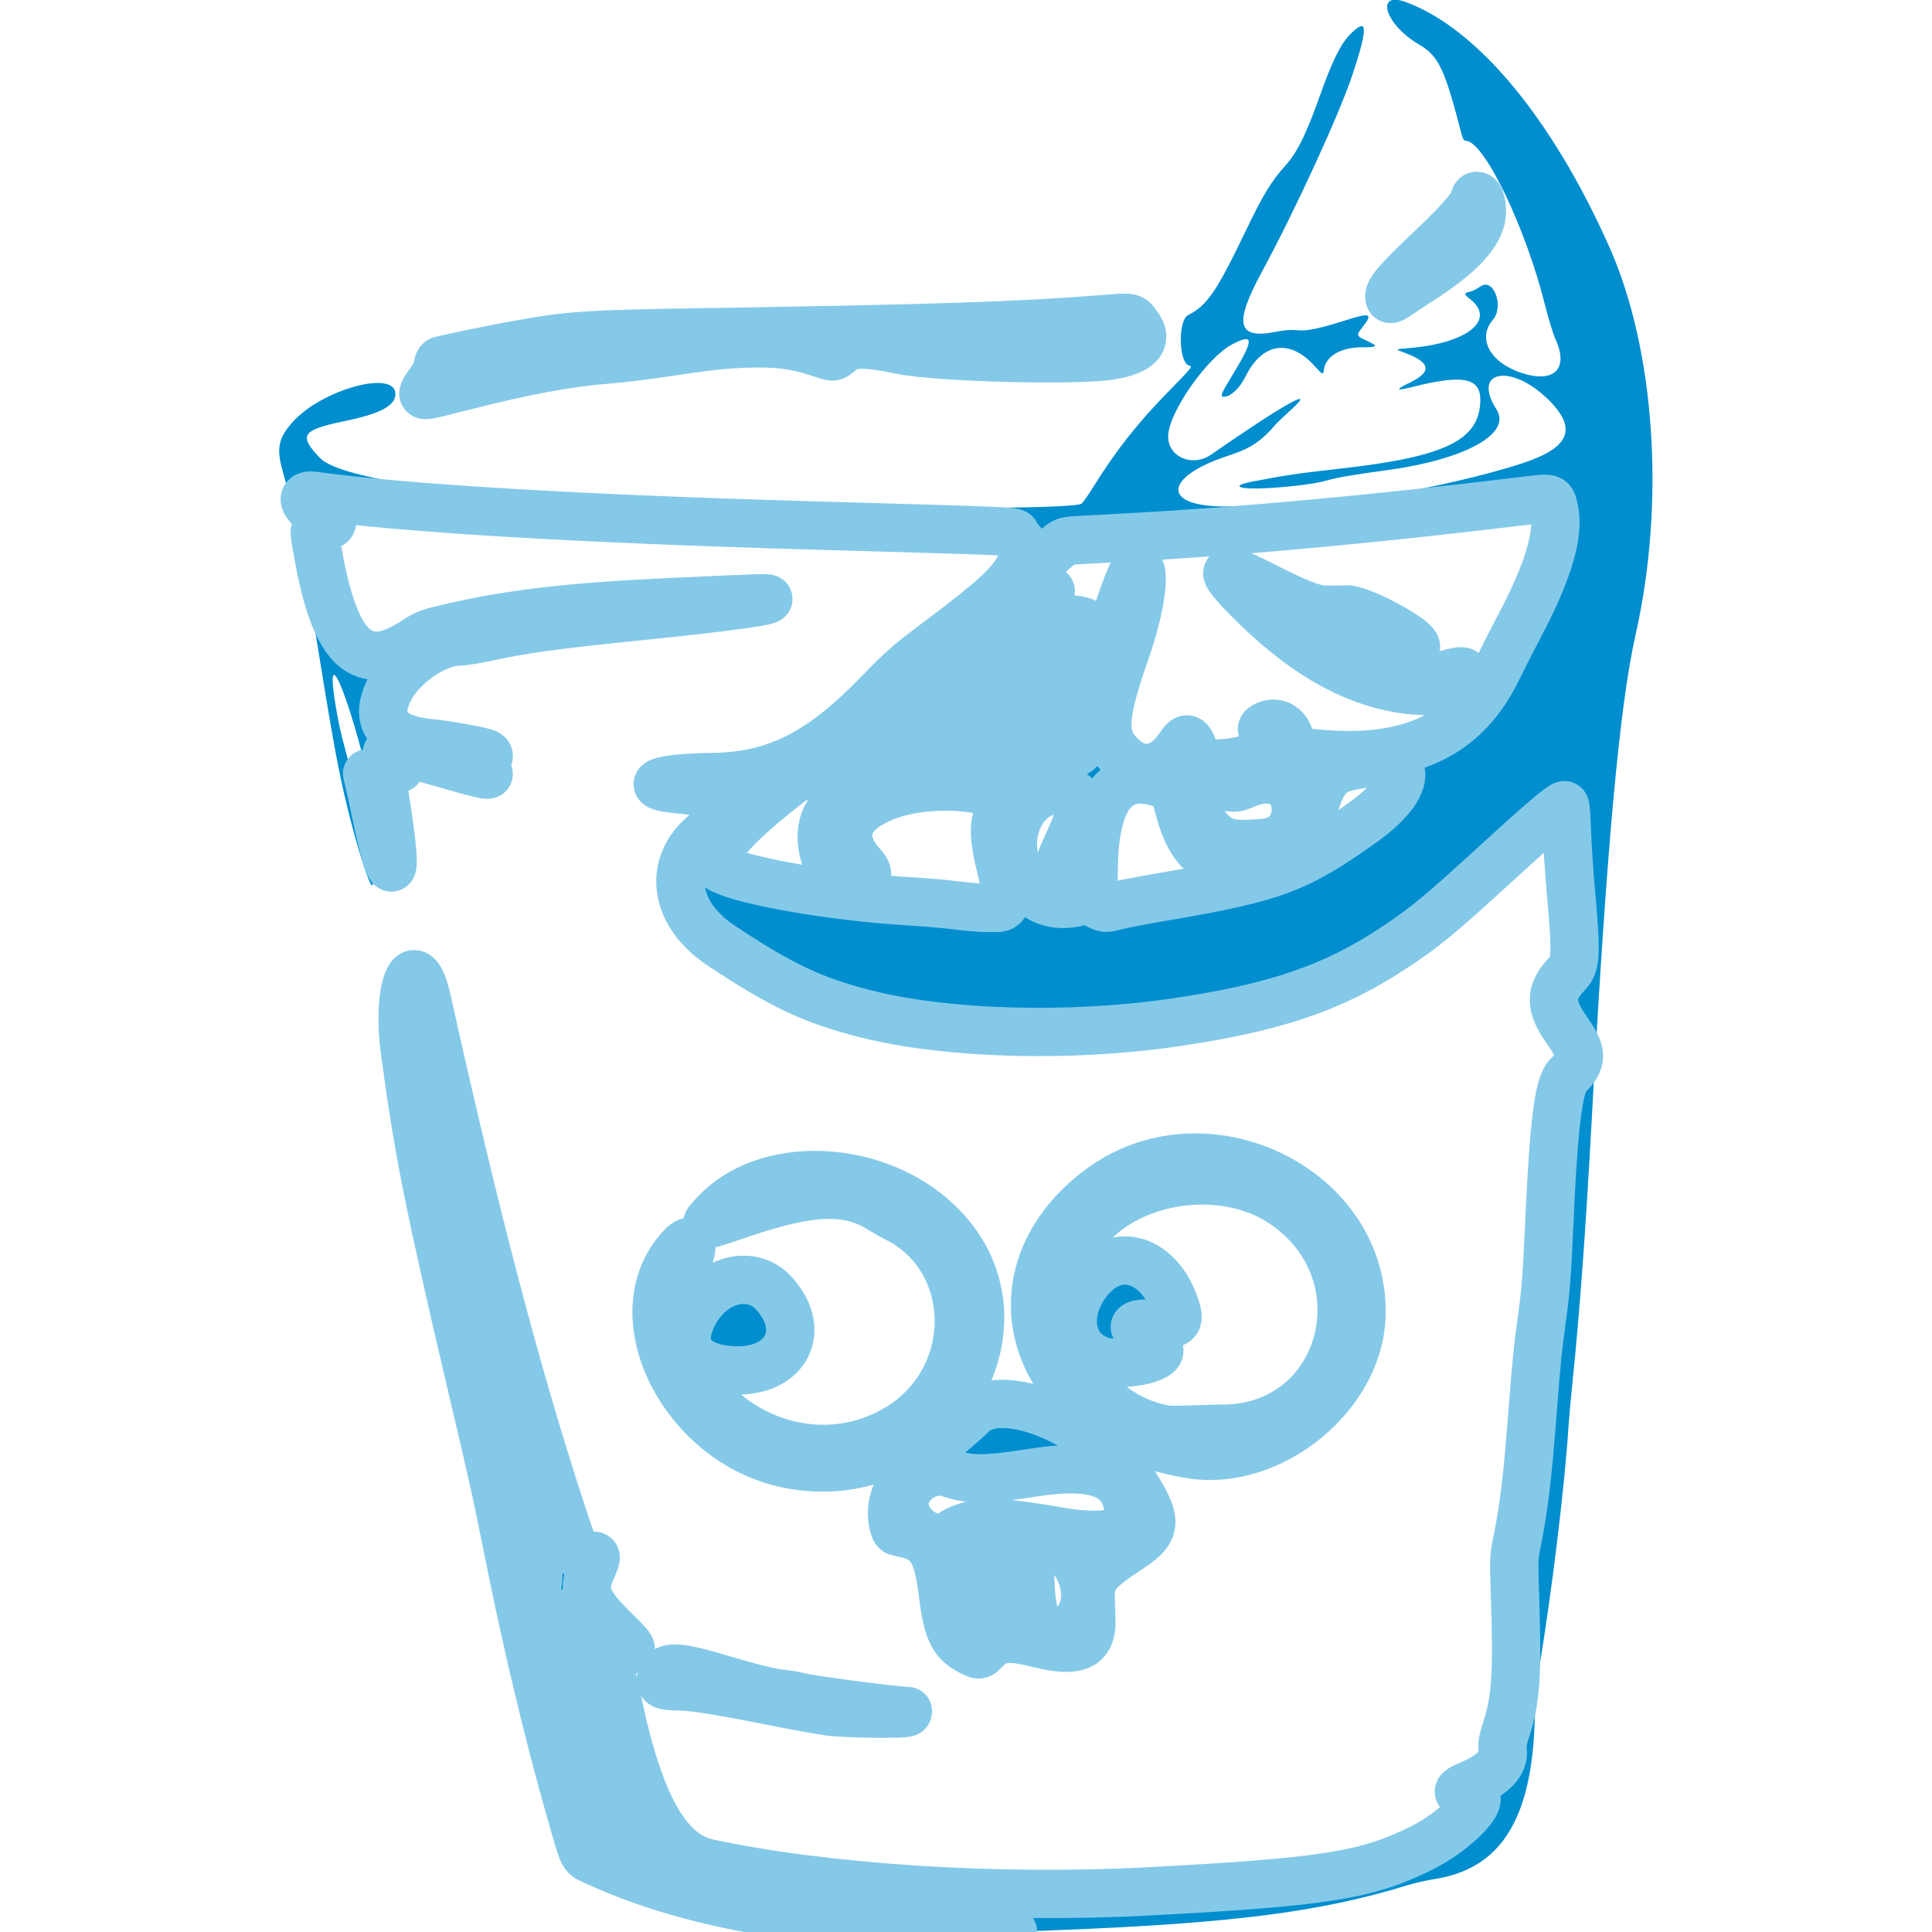
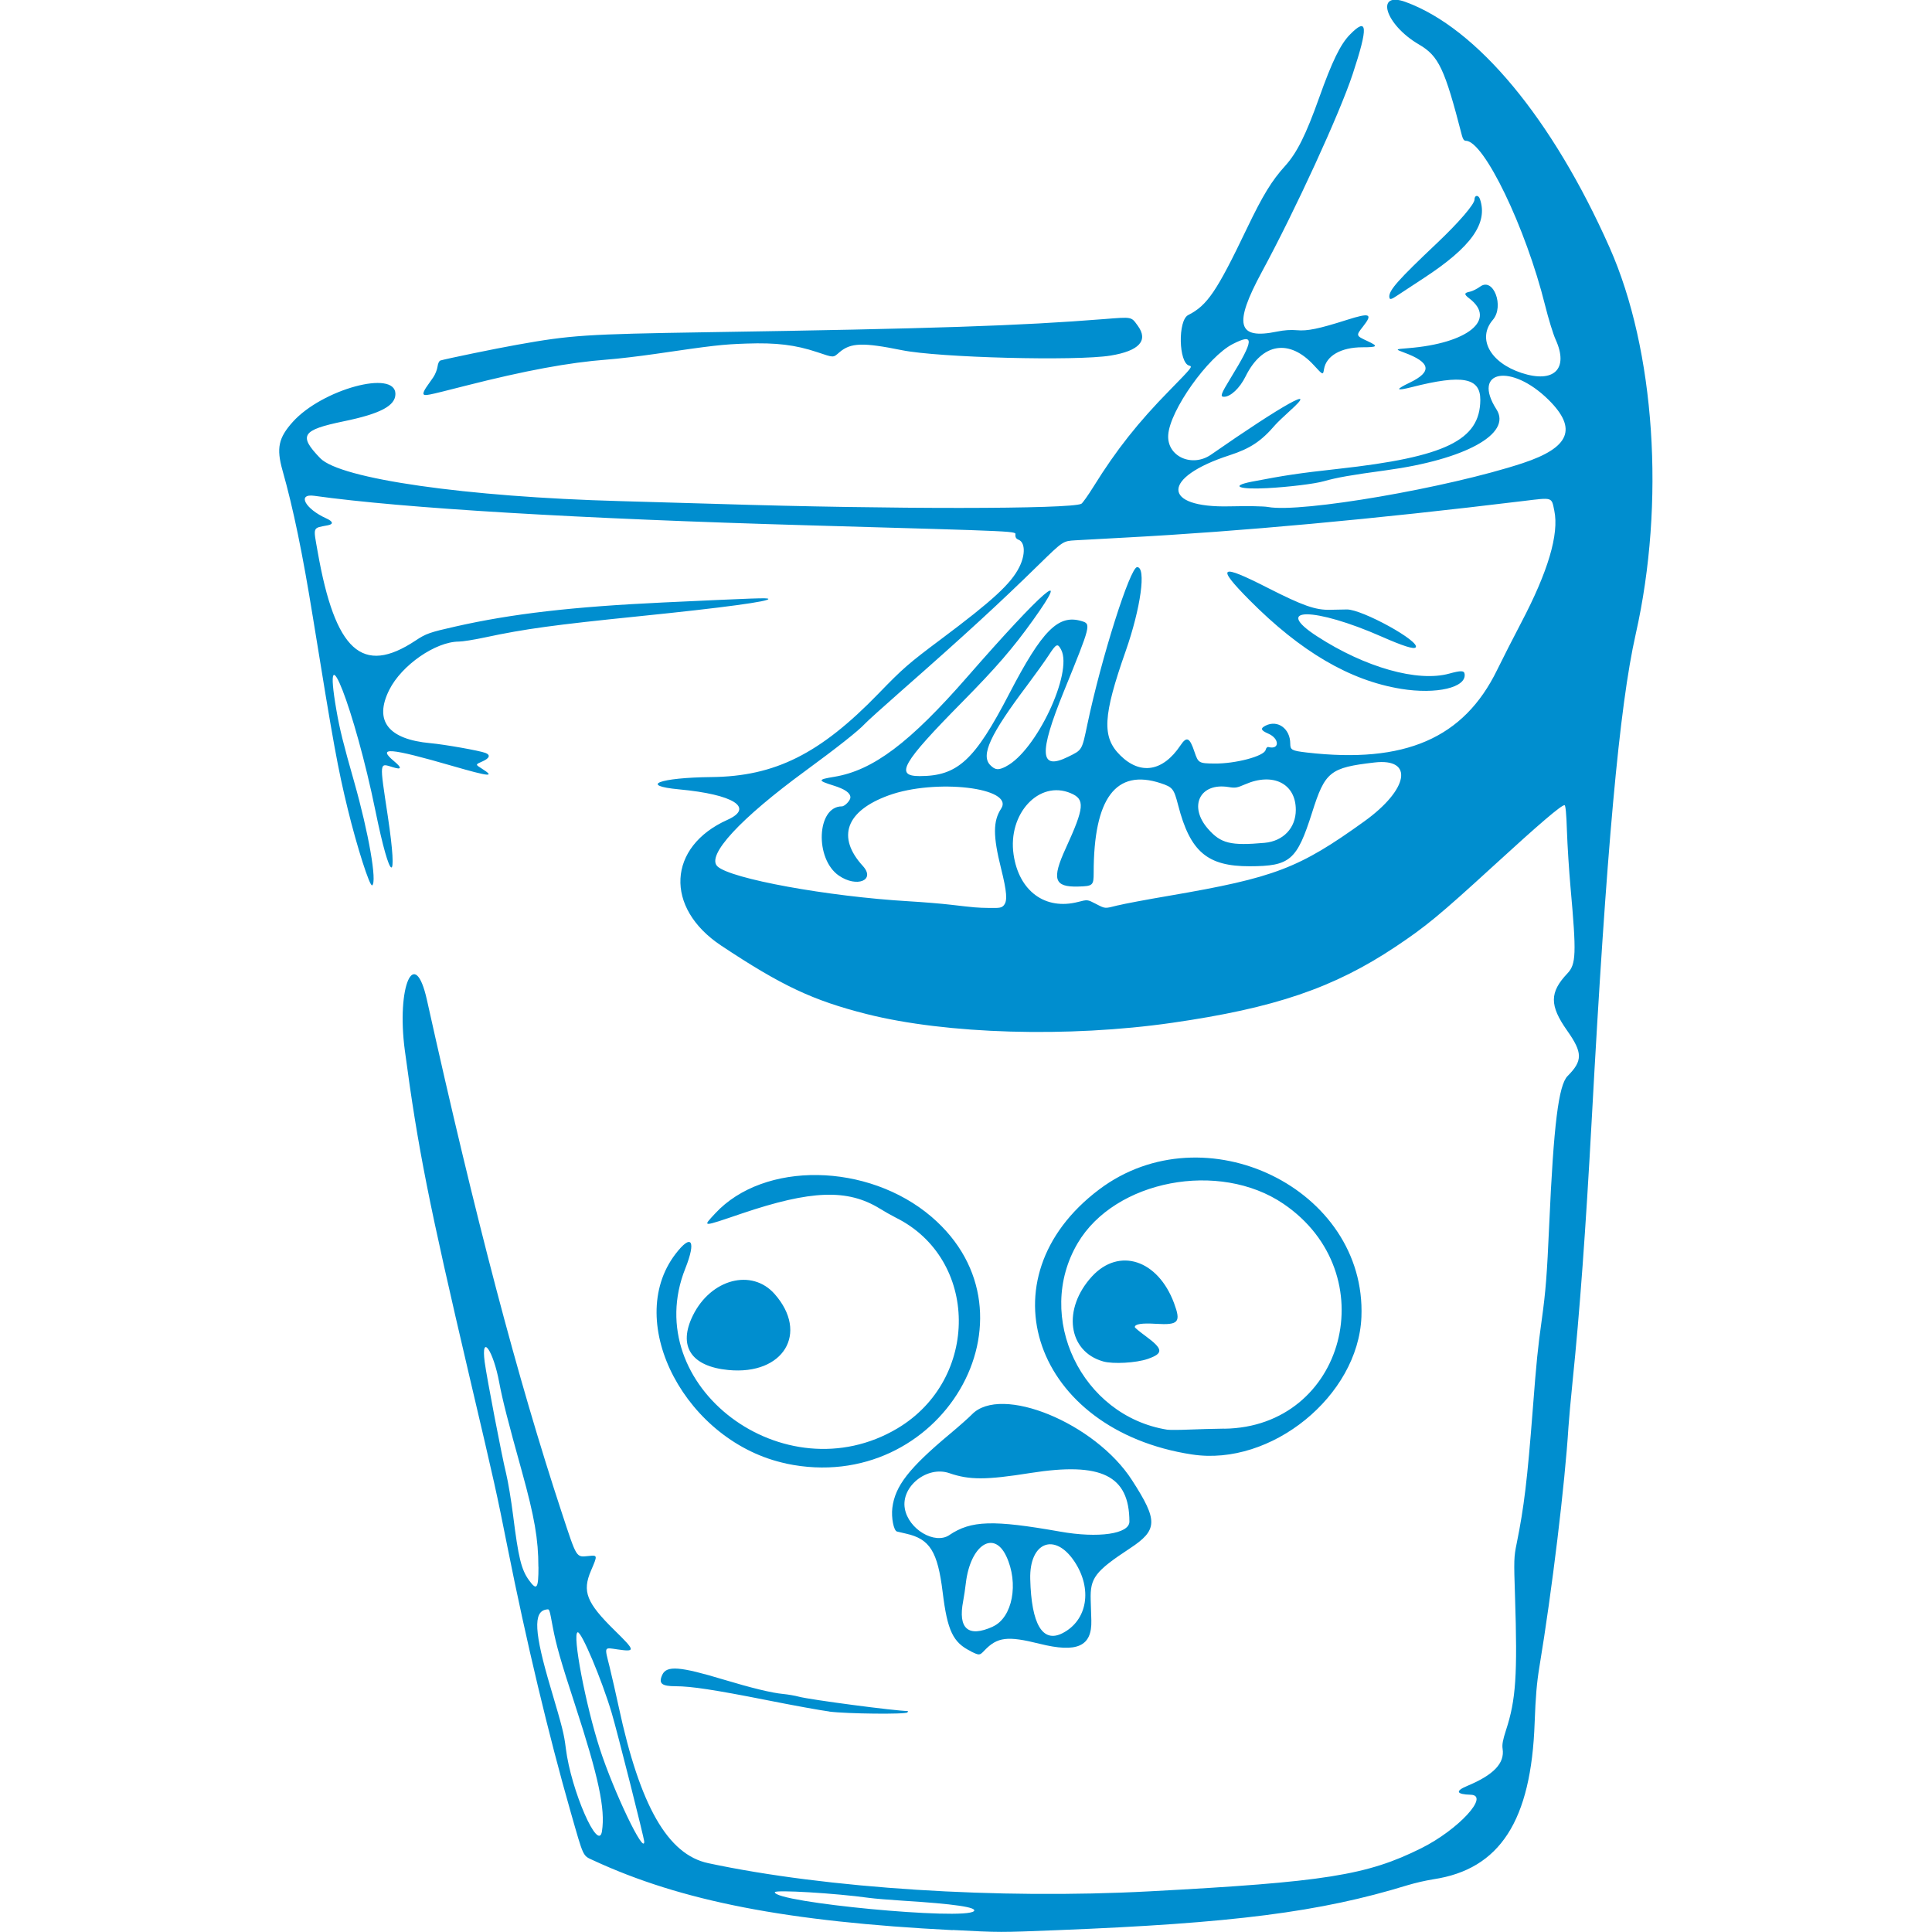
<svg xmlns="http://www.w3.org/2000/svg" viewBox="0 0 24 24" role="img" aria-label="Gin">
-   <style>@keyframes tss_gin_al{0%{opacity:0}4%,93%{opacity:1}99%,100%{opacity:0}}.tss_gin_al{animation:tss_gin_al 3.6s linear infinite}@keyframes tss_gin_fl{0%,42%{fill-opacity:.25}58%,100%{fill-opacity:1}}.tss_gin_fl{animation:tss_gin_fl 3.6s cubic-bezier(.22,1,.36,1) infinite}@keyframes tss_gin_tr{0%{stroke-dashoffset:100;stroke-opacity:1}44%{stroke-dashoffset:0;stroke-opacity:1}54%{stroke-opacity:1}64%,100%{stroke-opacity:0}}.tss_gin_tr{stroke-dasharray:100;animation:tss_gin_tr 3.6s cubic-bezier(.4,0,.2,1) infinite}@media (prefers-reduced-motion: reduce){.tss_gin_al,.tss_gin_fl,.tss_gin_tr{animation:none!important}.tss_gin_al{opacity:1!important}.tss_gin_fl{fill-opacity:1!important}.tss_gin_tr{stroke-opacity:0!important}}</style>
+   <style>@keyframes tss_gin_al{0%{opacity:0}5%,94%{opacity:1}99%,100%{opacity:0}}.tss_gin_al{animation:tss_gin_al 3.6s linear infinite}@keyframes tss_gin_mv{0%{transform:scale(1.16)}28%{transform:scale(0.95)}40%{transform:scale(1.05)}52%,100%{transform:scale(1)}}.tss_gin_mv{transform-box:fill-box;transform-origin:50% 50%;animation:tss_gin_mv 3.6s cubic-bezier(.22,1,.36,1) infinite}@media (prefers-reduced-motion: reduce){.tss_gin_al,.tss_gin_mv{animation:none!important}.tss_gin_al{opacity:1!important}.tss_gin_mv{transform:none!important}}</style>
  <g class="tss_gin_al">
-     <g class="tss_gin_fl">
+     <g class="tss_gin_mv">
      <g transform="translate(0 0) scale(1)">
        <path fill="#008ECF" fill-rule="evenodd" d="M11.836 23.977c-2.059-.105-3.37-.359-4.468-.868-.131-.061-.115-.027-.278-.596-.276-.963-.553-2.128-.785-3.29-.135-.678-.153-.761-.472-2.118-.51-2.176-.64-2.831-.804-4.056-.106-.796.122-1.316.275-.625.603 2.715 1.124 4.697 1.675 6.368.19.576.175.552.335.537.11-.011.11-.01.028.181-.112.26-.057.399.291.741.261.256.264.271.041.239-.174-.025-.166-.043-.102.214.029.12.081.345.114.5.264 1.231.609 1.834 1.112 1.941 1.468.314 3.601.45 5.479.35 2.182-.116 2.704-.199 3.381-.537.458-.229.853-.657.611-.663-.178-.005-.195-.046-.044-.109.329-.137.468-.282.441-.461-.008-.053.002-.109.042-.232.123-.376.144-.682.112-1.664-.015-.454-.014-.487.021-.657.091-.449.132-.789.199-1.656.047-.613.063-.766.112-1.119.049-.353.065-.554.093-1.187.055-1.238.116-1.732.229-1.844.188-.189.187-.289-.006-.563-.221-.313-.22-.476.003-.711.108-.114.113-.242.039-1.065-.019-.211-.039-.528-.045-.705-.007-.217-.017-.32-.03-.32-.041 0-.306.226-.889.76-.663.607-.837.75-1.209.998-.767.512-1.504.763-2.779.946-1.286.185-2.801.141-3.792-.109-.668-.169-1.055-.351-1.808-.851-.706-.469-.667-1.228.079-1.562.336-.151.076-.315-.599-.378-.507-.047-.249-.146.4-.153.789-.008 1.349-.288 2.074-1.036.303-.313.374-.375.778-.677.643-.481.87-.69.972-.895.078-.155.073-.308-.009-.34-.027-.01-.04-.029-.04-.057 0-.052.157-.044-2.562-.122-2.868-.082-5.04-.212-6.148-.367-.216-.03-.113.162.151.281.084.038.091.071.02.085-.195.038-.184.01-.128.328.217 1.235.555 1.542 1.215 1.105.131-.087.176-.103.496-.175.7-.159 1.456-.246 2.584-.299 1.163-.054 1.289-.059 1.303-.045.03.03-.56.11-1.593.215-1.07.109-1.429.158-1.926.264-.134.029-.28.052-.325.052-.289.001-.711.293-.864.599-.193.385-.015.615.511.663.176.016.606.092.683.121.066.025.052.066-.034.104-.093.041-.093.039-.009.092.169.107.097.1-.37-.035-.778-.225-.937-.238-.723-.059.102.085.097.11-.013.076-.171-.052-.168-.086-.064.605.133.886.031.842-.154-.067-.255-1.25-.669-2.314-.484-1.247.04.232.085.415.22.888.181.638.287 1.249.224 1.288-.03.018-.19-.484-.303-.947-.124-.51-.177-.8-.433-2.382-.13-.802-.242-1.346-.378-1.827-.077-.274-.05-.403.128-.601.364-.405 1.275-.653 1.275-.347 0 .147-.187.246-.644.34-.52.108-.563.175-.29.458.249.257 1.814.481 3.725.533.366.01.912.026 1.212.035 2.134.067 4.388.066 4.518-.002.015-.008.084-.105.153-.216.282-.454.552-.795.945-1.195.278-.284.286-.294.242-.305-.132-.033-.143-.562-.013-.628.238-.121.354-.292.728-1.073.198-.413.309-.596.478-.782.146-.162.257-.385.421-.845.161-.452.264-.663.38-.782.223-.229.232-.103.036.49-.162.49-.711 1.686-1.127 2.454-.355.656-.307.845.188.743.088-.018.171-.024.246-.017.131.012.272-.017.621-.128.289-.092.326-.077.201.082-.089.113-.089.114.053.18.141.065.13.078-.061.078-.265 0-.45.106-.477.273-.012.074-.012.074-.123-.047-.306-.335-.645-.281-.851.136-.072.146-.186.253-.268.253-.051 0-.039-.034.082-.232.293-.478.298-.562.028-.424-.308.156-.784.826-.803 1.131-.017.266.296.408.533.243.902-.627 1.348-.875.979-.544-.076.069-.159.148-.183.176-.174.203-.311.293-.566.376-.849.275-.849.656 0 .635.227-.005.422-.002.477.008.412.076 2.233-.238 3.162-.544.588-.194.684-.429.323-.787-.465-.459-.959-.368-.647.119.194.302-.388.623-1.371.756-.443.06-.611.09-.774.136-.111.032-.438.072-.704.086-.352.019-.464-.027-.193-.08.416-.08.582-.105 1.078-.16 1.33-.147 1.759-.355 1.763-.855.002-.278-.223-.32-.851-.16-.201.051-.209.032-.025-.056.282-.136.26-.252-.072-.374-.111-.041-.111-.041.052-.054.742-.059 1.105-.355.759-.618-.068-.052-.066-.069.01-.084.029-.006.086-.034.127-.064.163-.117.3.246.156.414-.198.231-.036.531.357.66.403.132.589-.051.422-.416-.03-.066-.089-.258-.131-.427-.24-.963-.759-2.041-.984-2.041-.022 0-.036-.02-.048-.064-.215-.834-.288-.989-.535-1.133-.419-.244-.551-.669-.164-.527.887.324 1.822 1.449 2.533 3.05.565 1.274.693 3.168.324 4.804-.203.899-.363 2.666-.546 6.03-.075 1.375-.149 2.388-.238 3.253-.022.216-.045.47-.051.564-.044.708-.203 2.027-.361 2.98-.033.2-.047.37-.059.692-.042 1.22-.431 1.823-1.258 1.947a2.719 2.719 0 0 0-.325.075c-1.08.332-2.166.471-4.343.557-.728.029-.709.029-1.306-.002zm.262-.236c.047-.047-.241-.09-.885-.13-.164-.01-.353-.026-.418-.035-.418-.058-1.17-.103-1.17-.07 0 .128 2.356.351 2.473.235zm-4.095-.863c0-.041-.336-1.37-.404-1.598-.125-.42-.377-1.016-.423-1.003-.07.019.099.904.275 1.447.174.536.552 1.325.552 1.154zm-.525-.131c.043-.275-.042-.673-.335-1.57-.176-.538-.234-.741-.276-.964-.044-.236-.04-.225-.08-.219-.166.025-.151.285.054.975.148.5.165.567.188.751.064.52.406 1.302.449 1.028zm-.79-3.282c-0-.344-.049-.623-.204-1.183-.174-.625-.243-.896-.282-1.106-.074-.402-.229-.621-.181-.256.026.195.215 1.179.267 1.388.023.094.062.327.086.517.066.528.102.673.197.805.098.135.118.105.118-.165zm5.782-8.22c.047-.052.038-.166-.035-.459-.1-.4-.1-.586.001-.74.171-.261-.816-.377-1.398-.165-.53.193-.648.517-.319.877.161.177-.075.272-.297.12-.304-.207-.277-.861.036-.861.036 0 .106-.073.106-.111 0-.056-.067-.103-.211-.148-.198-.062-.197-.074.009-.108.483-.079.939-.422 1.659-1.247.935-1.071 1.308-1.393.812-.7-.25.35-.46.592-.878 1.016-.75.76-.843.922-.531.922.472 0 .683-.194 1.114-1.025.408-.785.608-.987.896-.901.122.036.121.039-.219.875-.314.774-.3.986.054.811.177-.087.17-.076.24-.409.173-.821.53-1.947.617-1.947.115 0 .046.505-.142 1.042-.284.808-.298 1.069-.068 1.296.25.248.53.202.747-.122.079-.118.115-.102.176.081.046.136.054.141.244.143.262.004.62-.091.639-.169.006-.025.021-.04.035-.036.141.037.139-.106-.003-.167-.092-.04-.1-.065-.032-.099.15-.076.306.038.306.224 0 .078.019.088.205.11 1.218.141 1.95-.176 2.364-1.024.071-.144.205-.409.299-.587.335-.637.473-1.103.412-1.394-.035-.17-.017-.164-.379-.12-1.858.226-3.529.379-4.933.454-.268.014-.555.03-.639.035-.152.009-.152.009-.453.303-.485.475-.904.861-1.7 1.561-.225.198-.433.385-.461.416-.08.087-.344.295-.734.581-.815.596-1.238 1.054-1.097 1.189.161.154 1.371.375 2.378.434.169.01.404.029.521.043.31.036.319.037.48.04.13.002.151-.002.179-.033zm4.934-2.688c-.635-.103-1.247-.462-1.883-1.103-.419-.423-.37-.456.226-.152.437.222.594.278.778.273.07-.002.163-.004.205-.004.19-.004.925.402.855.472-.024.024-.159-.019-.42-.134-.835-.368-1.369-.371-.803-.004.595.386 1.249.571 1.64.463.146-.04.186-.039.192.004.024.169-.349.257-.791.185zm-3.517 2.69c.075-.019.362-.073.639-.12 1.31-.225 1.609-.339 2.422-.924.552-.397.619-.789.125-.731-.552.064-.613.113-.774.623-.189.593-.272.665-.775.666-.527.001-.74-.181-.889-.76-.053-.204-.067-.222-.217-.272-.556-.183-.832.186-.832 1.112 0 .159-.01.167-.193.172-.298.008-.33-.091-.154-.475.233-.509.242-.609.061-.685-.392-.166-.783.255-.709.762.066.455.393.695.802.589.116-.03.116-.03.218.023.123.063.107.062.274.02zm1.822-.777c.233-.021.388-.185.388-.41 0-.326-.282-.468-.629-.317-.102.044-.122.048-.206.034-.357-.058-.502.239-.255.52.159.181.28.211.703.173zm-3.211-.95c.373-.19.833-1.164.684-1.449-.044-.084-.06-.077-.158.074-.048.073-.168.24-.266.371-.458.608-.578.867-.456.989.062.062.1.065.196.016zM10.302 21.261c-.102-.013-.455-.077-.785-.143-.643-.127-.933-.171-1.123-.171-.176 0-.216-.034-.167-.142.054-.117.217-.105.757.058.356.107.602.167.744.18.061.006.149.021.196.034.135.037 1.206.178 1.352.178.004 0 .003.008-.003.017-.016.026-.751.018-.971-.01zm1.759-.748c-.223-.109-.292-.254-.351-.735-.062-.504-.159-.66-.453-.726a4.091 4.091 0 0 1-.115-.027c-.04-.011-.072-.173-.057-.294.034-.272.205-.492.717-.92.113-.094.235-.203.271-.24.36-.375 1.531.105 1.989.816.326.505.322.619-.028.849-.431.284-.493.366-.485.637.003.089.006.204.008.256.009.324-.177.407-.645.29-.396-.099-.523-.084-.683.084-.06.063-.063.063-.169.011zm1.138-.225c.31-.159.375-.551.147-.892-.244-.365-.56-.239-.548.219.014.564.154.799.401.673zm-.866-.082c.245-.111.326-.537.167-.875-.156-.33-.446-.136-.502.335a3.721 3.721 0 0 1-.033.222c-.067.345.062.457.368.319zm-.54-1.137c.271-.182.542-.19 1.375-.043.477.085.863.029.862-.125-.002-.573-.348-.742-1.229-.603-.554.088-.759.088-1.008.002-.275-.095-.602.165-.553.44.045.257.372.451.554.329zm-2.024-.888c-1.242-.261-2.03-1.748-1.379-2.602.2-.262.262-.17.123.179-.581 1.458 1.23 2.822 2.635 1.986 1.027-.612 1.014-2.107-.022-2.619a3.106 3.106 0 0 1-.196-.111c-.402-.247-.853-.231-1.716.061-.504.171-.489.171-.33-.001.605-.653 1.898-.633 2.687.041 1.432 1.226.114 3.47-1.802 3.067zm5.038-.113c-1.959-.3-2.62-2.187-1.153-3.292 1.311-.987 3.322-.009 3.258 1.584-.04.981-1.121 1.859-2.104 1.708zm.401-.32c1.503-.02 2.006-1.931.735-2.794-.798-.542-2.093-.295-2.555.488-.542.917.047 2.147 1.111 2.318.028.004.147.004.265-.001.117-.005.317-.01.444-.012zm-1.504-.836c-.44-.124-.509-.654-.138-1.057.336-.363.817-.206 1.018.332.089.239.058.275-.223.258-.179-.011-.264.003-.264.041 0 .007.06.057.134.111.22.162.225.215.027.284-.144.05-.432.066-.555.031zm-4.654.107c-.466-.044-.631-.297-.442-.679.224-.453.732-.586 1.015-.265.428.486.11 1.009-.573.944zM5.261 4.894c-.006-.01.009-.046.033-.081.024-.035.064-.091.088-.126.024-.035.048-.094.053-.132.006-.043.02-.072.037-.077.071-.021.689-.149.95-.195.669-.12.851-.132 2.365-.156 2.81-.044 3.885-.08 4.925-.163.358-.028.339-.032.423.084.133.183.016.311-.338.369-.425.07-2.138.026-2.594-.067-.484-.098-.636-.093-.775.026-.081.069-.063.07-.278-.002-.27-.09-.507-.119-.877-.106-.3.01-.417.024-1.136.129-.193.028-.462.06-.598.07-.472.036-1.013.136-1.756.325-.498.127-.507.129-.524.101Zm11.997-1.208c0-.085.11-.209.595-.668.269-.255.464-.481.464-.54 0-.056.048-.06.067-.006.104.3-.107.597-.698.983a31.133 31.133 0 0 0-.321.211c-.085.058-.106.062-.106.019z" />
      </g>
    </g>
-     <path class="tss_gin_tr" pathLength="100" fill="none" stroke="#85C9E8" stroke-width=".6" stroke-linecap="round" stroke-linejoin="round" transform="translate(0 0) scale(1)" d="M11.836 23.977c-2.059-.105-3.37-.359-4.468-.868-.131-.061-.115-.027-.278-.596-.276-.963-.553-2.128-.785-3.29-.135-.678-.153-.761-.472-2.118-.51-2.176-.64-2.831-.804-4.056-.106-.796.122-1.316.275-.625.603 2.715 1.124 4.697 1.675 6.368.19.576.175.552.335.537.11-.011.11-.01.028.181-.112.26-.057.399.291.741.261.256.264.271.041.239-.174-.025-.166-.043-.102.214.029.12.081.345.114.5.264 1.231.609 1.834 1.112 1.941 1.468.314 3.601.45 5.479.35 2.182-.116 2.704-.199 3.381-.537.458-.229.853-.657.611-.663-.178-.005-.195-.046-.044-.109.329-.137.468-.282.441-.461-.008-.053.002-.109.042-.232.123-.376.144-.682.112-1.664-.015-.454-.014-.487.021-.657.091-.449.132-.789.199-1.656.047-.613.063-.766.112-1.119.049-.353.065-.554.093-1.187.055-1.238.116-1.732.229-1.844.188-.189.187-.289-.006-.563-.221-.313-.22-.476.003-.711.108-.114.113-.242.039-1.065-.019-.211-.039-.528-.045-.705-.007-.217-.017-.32-.03-.32-.041 0-.306.226-.889.76-.663.607-.837.75-1.209.998-.767.512-1.504.763-2.779.946-1.286.185-2.801.141-3.792-.109-.668-.169-1.055-.351-1.808-.851-.706-.469-.667-1.228.079-1.562.336-.151.076-.315-.599-.378-.507-.047-.249-.146.4-.153.789-.008 1.349-.288 2.074-1.036.303-.313.374-.375.778-.677.643-.481.87-.69.972-.895.078-.155.073-.308-.009-.34-.027-.01-.04-.029-.04-.057 0-.052.157-.044-2.562-.122-2.868-.082-5.04-.212-6.148-.367-.216-.03-.113.162.151.281.084.038.091.071.02.085-.195.038-.184.01-.128.328.217 1.235.555 1.542 1.215 1.105.131-.087.176-.103.496-.175.7-.159 1.456-.246 2.584-.299 1.163-.054 1.289-.059 1.303-.045.03.03-.56.11-1.593.215-1.07.109-1.429.158-1.926.264-.134.029-.28.052-.325.052-.289.001-.711.293-.864.599-.193.385-.015.615.511.663.176.016.606.092.683.121.066.025.052.066-.034.104-.093.041-.093.039-.009.092.169.107.097.1-.37-.035-.778-.225-.937-.238-.723-.059.102.085.097.11-.013.076-.171-.052-.168-.086-.064.605.133.886.031.842-.154-.067-.255-1.25-.669-2.314-.484-1.247.04.232.085.415.22.888.181.638.287 1.249.224 1.288-.03.018-.19-.484-.303-.947-.124-.51-.177-.8-.433-2.382-.13-.802-.242-1.346-.378-1.827-.077-.274-.05-.403.128-.601.364-.405 1.275-.653 1.275-.347 0 .147-.187.246-.644.34-.52.108-.563.175-.29.458.249.257 1.814.481 3.725.533.366.01.912.026 1.212.035 2.134.067 4.388.066 4.518-.002.015-.008.084-.105.153-.216.282-.454.552-.795.945-1.195.278-.284.286-.294.242-.305-.132-.033-.143-.562-.013-.628.238-.121.354-.292.728-1.073.198-.413.309-.596.478-.782.146-.162.257-.385.421-.845.161-.452.264-.663.38-.782.223-.229.232-.103.036.49-.162.49-.711 1.686-1.127 2.454-.355.656-.307.845.188.743.088-.018.171-.024.246-.017.131.012.272-.017.621-.128.289-.092.326-.077.201.082-.089.113-.089.114.053.18.141.065.13.078-.061.078-.265 0-.45.106-.477.273-.012.074-.012.074-.123-.047-.306-.335-.645-.281-.851.136-.072.146-.186.253-.268.253-.051 0-.039-.034.082-.232.293-.478.298-.562.028-.424-.308.156-.784.826-.803 1.131-.017.266.296.408.533.243.902-.627 1.348-.875.979-.544-.076.069-.159.148-.183.176-.174.203-.311.293-.566.376-.849.275-.849.656 0 .635.227-.005.422-.002.477.008.412.076 2.233-.238 3.162-.544.588-.194.684-.429.323-.787-.465-.459-.959-.368-.647.119.194.302-.388.623-1.371.756-.443.06-.611.09-.774.136-.111.032-.438.072-.704.086-.352.019-.464-.027-.193-.08.416-.08.582-.105 1.078-.16 1.33-.147 1.759-.355 1.763-.855.002-.278-.223-.32-.851-.16-.201.051-.209.032-.025-.056.282-.136.26-.252-.072-.374-.111-.041-.111-.041.052-.054.742-.059 1.105-.355.759-.618-.068-.052-.066-.069.01-.084.029-.006.086-.034.127-.064.163-.117.3.246.156.414-.198.231-.036.531.357.66.403.132.589-.051.422-.416-.03-.066-.089-.258-.131-.427-.24-.963-.759-2.041-.984-2.041-.022 0-.036-.02-.048-.064-.215-.834-.288-.989-.535-1.133-.419-.244-.551-.669-.164-.527.887.324 1.822 1.449 2.533 3.05.565 1.274.693 3.168.324 4.804-.203.899-.363 2.666-.546 6.03-.075 1.375-.149 2.388-.238 3.253-.022.216-.045.47-.051.564-.044.708-.203 2.027-.361 2.98-.033.2-.047.37-.059.692-.042 1.22-.431 1.823-1.258 1.947a2.719 2.719 0 0 0-.325.075c-1.08.332-2.166.471-4.343.557-.728.029-.709.029-1.306-.002zm.262-.236c.047-.047-.241-.09-.885-.13-.164-.01-.353-.026-.418-.035-.418-.058-1.17-.103-1.17-.07 0 .128 2.356.351 2.473.235zm-4.095-.863c0-.041-.336-1.37-.404-1.598-.125-.42-.377-1.016-.423-1.003-.07.019.099.904.275 1.447.174.536.552 1.325.552 1.154zm-.525-.131c.043-.275-.042-.673-.335-1.57-.176-.538-.234-.741-.276-.964-.044-.236-.04-.225-.08-.219-.166.025-.151.285.054.975.148.5.165.567.188.751.064.52.406 1.302.449 1.028zm-.79-3.282c-0-.344-.049-.623-.204-1.183-.174-.625-.243-.896-.282-1.106-.074-.402-.229-.621-.181-.256.026.195.215 1.179.267 1.388.023.094.062.327.086.517.066.528.102.673.197.805.098.135.118.105.118-.165zm5.782-8.22c.047-.052.038-.166-.035-.459-.1-.4-.1-.586.001-.74.171-.261-.816-.377-1.398-.165-.53.193-.648.517-.319.877.161.177-.075.272-.297.12-.304-.207-.277-.861.036-.861.036 0 .106-.073.106-.111 0-.056-.067-.103-.211-.148-.198-.062-.197-.074.009-.108.483-.079.939-.422 1.659-1.247.935-1.071 1.308-1.393.812-.7-.25.35-.46.592-.878 1.016-.75.76-.843.922-.531.922.472 0 .683-.194 1.114-1.025.408-.785.608-.987.896-.901.122.036.121.039-.219.875-.314.774-.3.986.054.811.177-.087.17-.076.24-.409.173-.821.53-1.947.617-1.947.115 0 .046.505-.142 1.042-.284.808-.298 1.069-.068 1.296.25.248.53.202.747-.122.079-.118.115-.102.176.081.046.136.054.141.244.143.262.004.62-.091.639-.169.006-.025.021-.04.035-.036.141.037.139-.106-.003-.167-.092-.04-.1-.065-.032-.099.15-.076.306.038.306.224 0 .078.019.088.205.11 1.218.141 1.95-.176 2.364-1.024.071-.144.205-.409.299-.587.335-.637.473-1.103.412-1.394-.035-.17-.017-.164-.379-.12-1.858.226-3.529.379-4.933.454-.268.014-.555.03-.639.035-.152.009-.152.009-.453.303-.485.475-.904.861-1.7 1.561-.225.198-.433.385-.461.416-.08.087-.344.295-.734.581-.815.596-1.238 1.054-1.097 1.189.161.154 1.371.375 2.378.434.169.01.404.029.521.043.31.036.319.037.48.04.13.002.151-.002.179-.033zm4.934-2.688c-.635-.103-1.247-.462-1.883-1.103-.419-.423-.37-.456.226-.152.437.222.594.278.778.273.07-.002.163-.004.205-.004.19-.004.925.402.855.472-.024.024-.159-.019-.42-.134-.835-.368-1.369-.371-.803-.004.595.386 1.249.571 1.64.463.146-.04.186-.039.192.004.024.169-.349.257-.791.185zm-3.517 2.69c.075-.019.362-.073.639-.12 1.31-.225 1.609-.339 2.422-.924.552-.397.619-.789.125-.731-.552.064-.613.113-.774.623-.189.593-.272.665-.775.666-.527.001-.74-.181-.889-.76-.053-.204-.067-.222-.217-.272-.556-.183-.832.186-.832 1.112 0 .159-.01.167-.193.172-.298.008-.33-.091-.154-.475.233-.509.242-.609.061-.685-.392-.166-.783.255-.709.762.066.455.393.695.802.589.116-.03.116-.03.218.023.123.063.107.062.274.02zm1.822-.777c.233-.021.388-.185.388-.41 0-.326-.282-.468-.629-.317-.102.044-.122.048-.206.034-.357-.058-.502.239-.255.52.159.181.28.211.703.173zm-3.211-.95c.373-.19.833-1.164.684-1.449-.044-.084-.06-.077-.158.074-.048.073-.168.24-.266.371-.458.608-.578.867-.456.989.062.062.1.065.196.016zM10.302 21.261c-.102-.013-.455-.077-.785-.143-.643-.127-.933-.171-1.123-.171-.176 0-.216-.034-.167-.142.054-.117.217-.105.757.058.356.107.602.167.744.18.061.006.149.021.196.034.135.037 1.206.178 1.352.178.004 0 .003.008-.003.017-.016.026-.751.018-.971-.01zm1.759-.748c-.223-.109-.292-.254-.351-.735-.062-.504-.159-.66-.453-.726a4.091 4.091 0 0 1-.115-.027c-.04-.011-.072-.173-.057-.294.034-.272.205-.492.717-.92.113-.094.235-.203.271-.24.36-.375 1.531.105 1.989.816.326.505.322.619-.028.849-.431.284-.493.366-.485.637.003.089.006.204.008.256.009.324-.177.407-.645.29-.396-.099-.523-.084-.683.084-.06.063-.063.063-.169.011zm1.138-.225c.31-.159.375-.551.147-.892-.244-.365-.56-.239-.548.219.014.564.154.799.401.673zm-.866-.082c.245-.111.326-.537.167-.875-.156-.33-.446-.136-.502.335a3.721 3.721 0 0 1-.033.222c-.067.345.062.457.368.319zm-.54-1.137c.271-.182.542-.19 1.375-.043.477.085.863.029.862-.125-.002-.573-.348-.742-1.229-.603-.554.088-.759.088-1.008.002-.275-.095-.602.165-.553.44.045.257.372.451.554.329zm-2.024-.888c-1.242-.261-2.03-1.748-1.379-2.602.2-.262.262-.17.123.179-.581 1.458 1.23 2.822 2.635 1.986 1.027-.612 1.014-2.107-.022-2.619a3.106 3.106 0 0 1-.196-.111c-.402-.247-.853-.231-1.716.061-.504.171-.489.171-.33-.001.605-.653 1.898-.633 2.687.041 1.432 1.226.114 3.47-1.802 3.067zm5.038-.113c-1.959-.3-2.62-2.187-1.153-3.292 1.311-.987 3.322-.009 3.258 1.584-.04.981-1.121 1.859-2.104 1.708zm.401-.32c1.503-.02 2.006-1.931.735-2.794-.798-.542-2.093-.295-2.555.488-.542.917.047 2.147 1.111 2.318.028.004.147.004.265-.001.117-.005.317-.01.444-.012zm-1.504-.836c-.44-.124-.509-.654-.138-1.057.336-.363.817-.206 1.018.332.089.239.058.275-.223.258-.179-.011-.264.003-.264.041 0 .007.06.057.134.111.22.162.225.215.027.284-.144.05-.432.066-.555.031zm-4.654.107c-.466-.044-.631-.297-.442-.679.224-.453.732-.586 1.015-.265.428.486.11 1.009-.573.944zM5.261 4.894c-.006-.01.009-.046.033-.081.024-.035.064-.091.088-.126.024-.035.048-.094.053-.132.006-.043.02-.072.037-.077.071-.021.689-.149.95-.195.669-.12.851-.132 2.365-.156 2.81-.044 3.885-.08 4.925-.163.358-.028.339-.032.423.084.133.183.016.311-.338.369-.425.07-2.138.026-2.594-.067-.484-.098-.636-.093-.775.026-.081.069-.063.07-.278-.002-.27-.09-.507-.119-.877-.106-.3.01-.417.024-1.136.129-.193.028-.462.06-.598.07-.472.036-1.013.136-1.756.325-.498.127-.507.129-.524.101Zm11.997-1.208c0-.085.11-.209.595-.668.269-.255.464-.481.464-.54 0-.056.048-.06.067-.006.104.3-.107.597-.698.983a31.133 31.133 0 0 0-.321.211c-.085.058-.106.062-.106.019z" />
  </g>
</svg>
